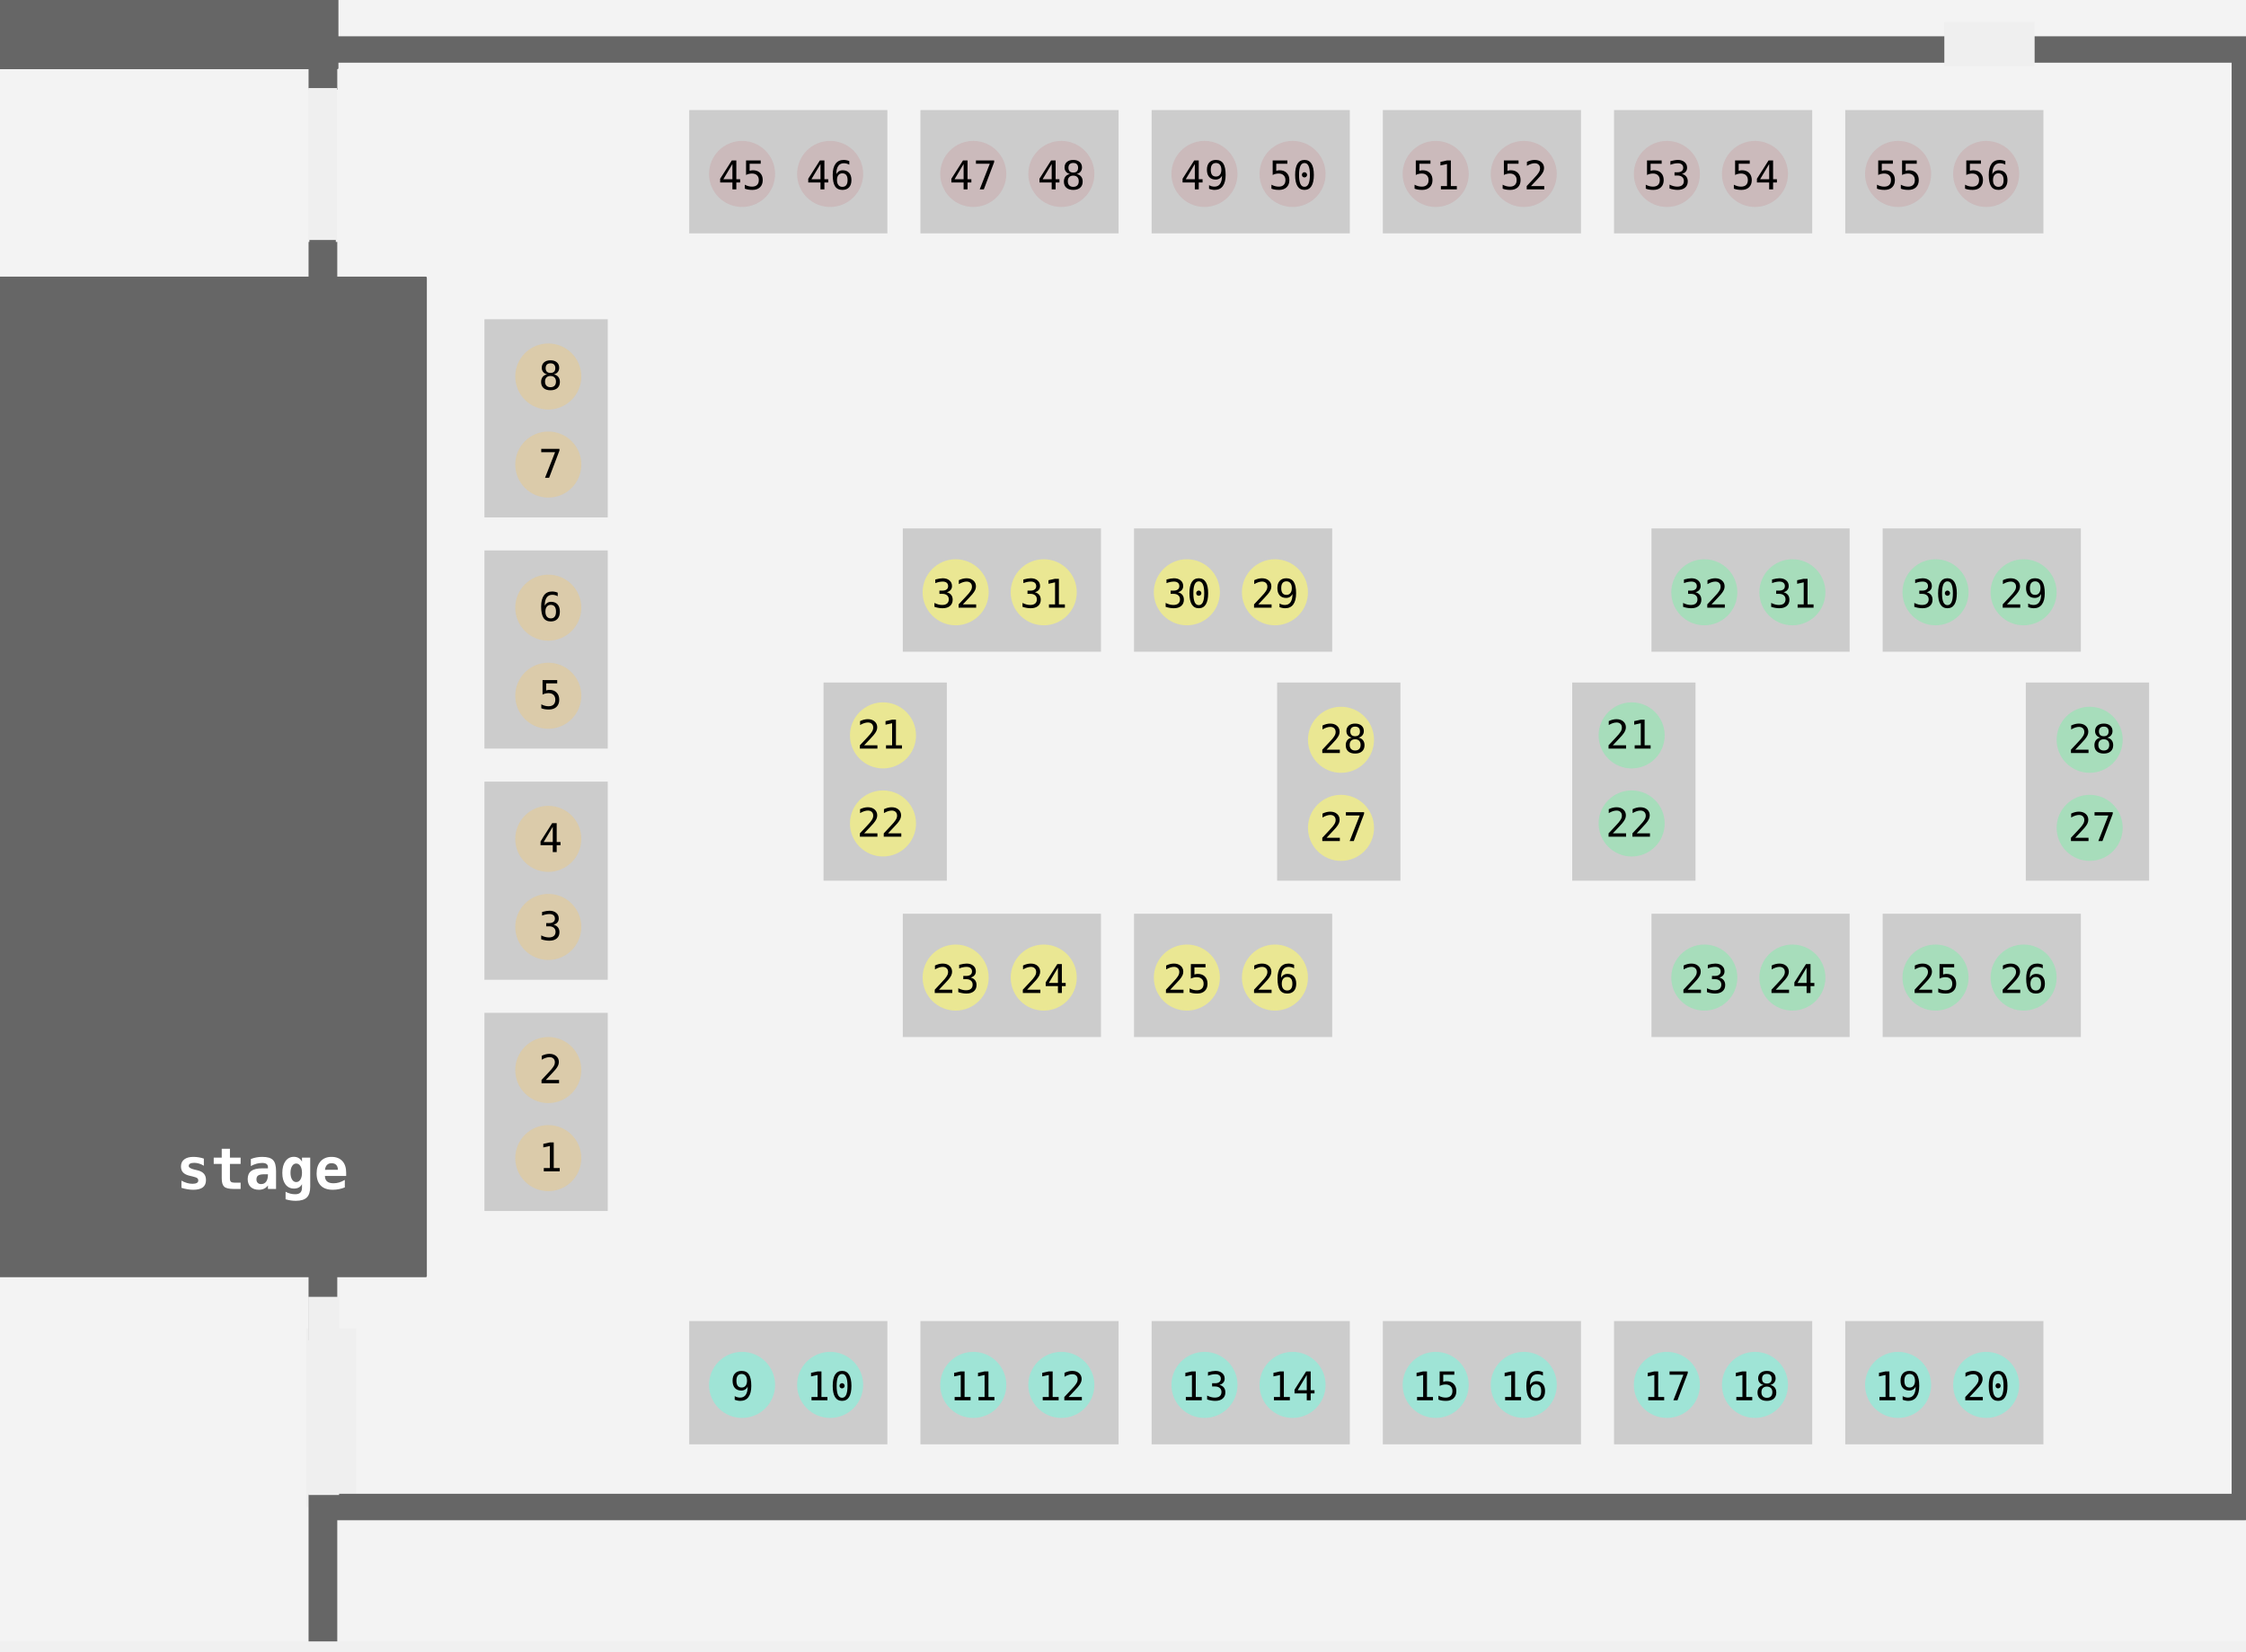
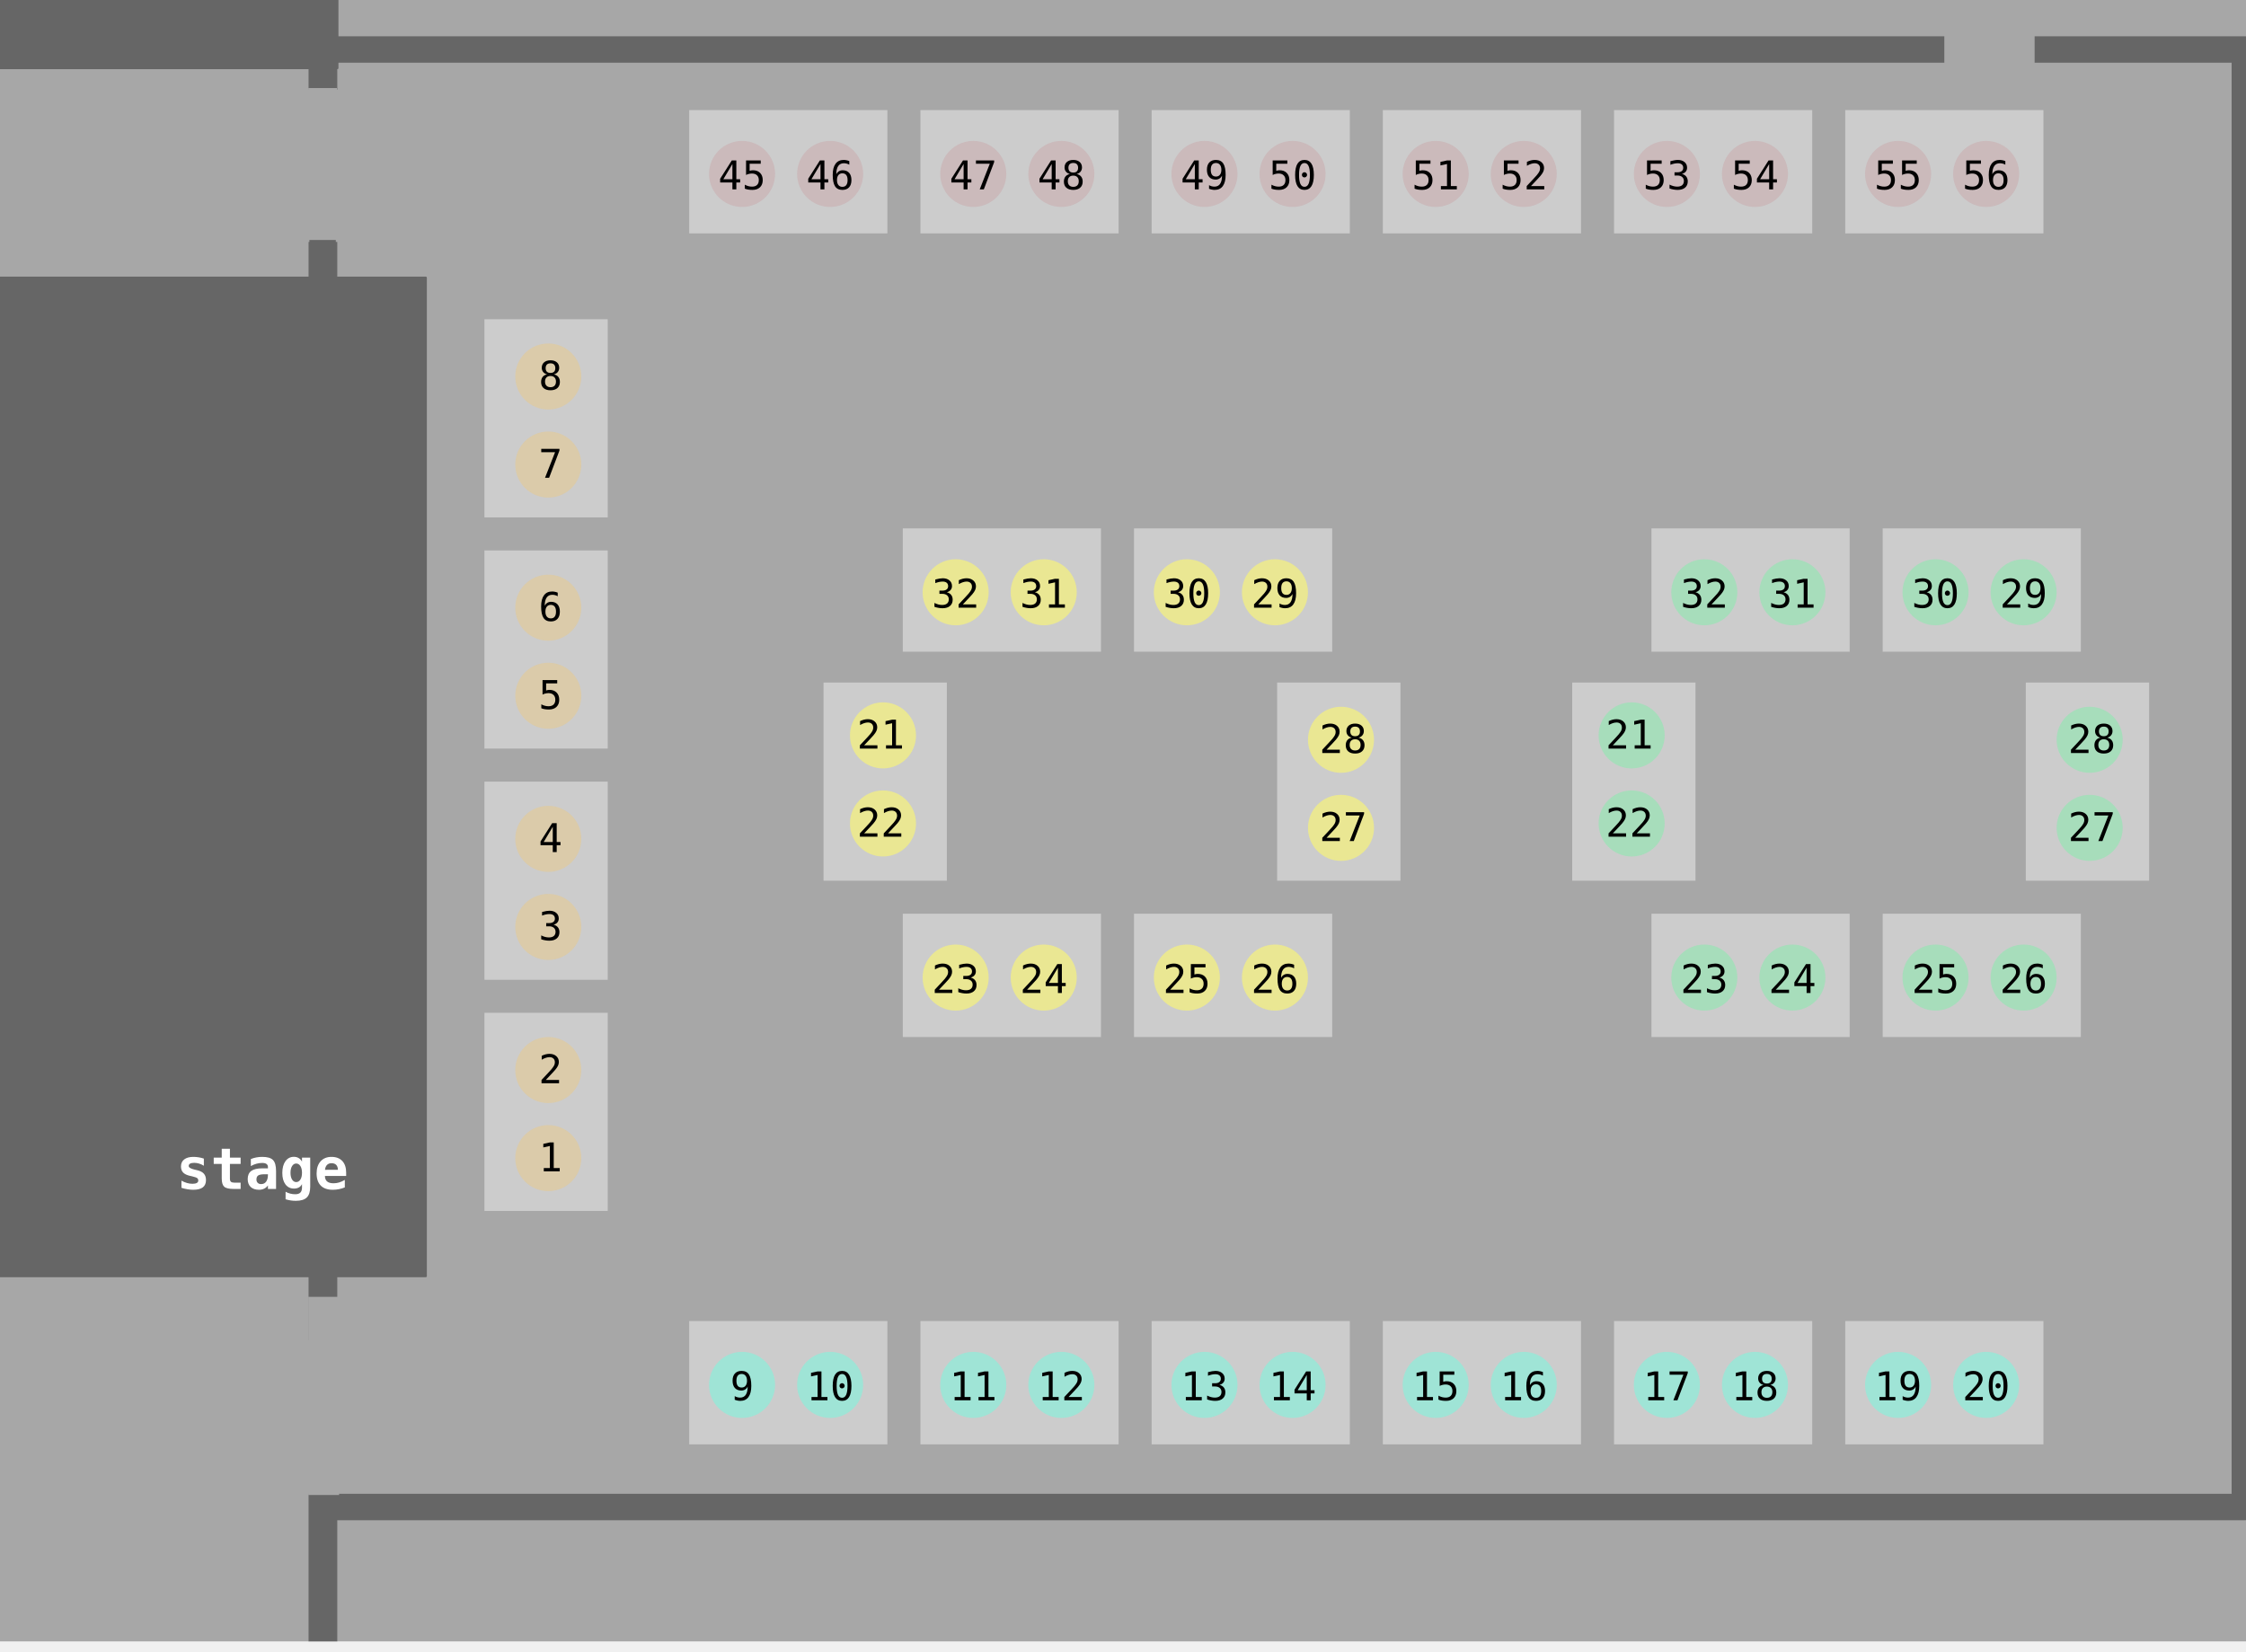
<svg xmlns="http://www.w3.org/2000/svg" version="1.1" viewBox="0.0 0.0 1020 750" fill="none" stroke="none" stroke-linecap="square" stroke-miterlimit="10">
  <style>
	text.desk:not(.selected) {
		font-weight: 500;
	}
	text.desk.selected {
		font-size: 36px;
	}
	circle.desk:not(.selected) {
		opacity: 80%;
	}
	circle.desk.selected {
		r: 30px;
	}
+ 	rect.desk:not(.selected) {
+ 	}
+ 	rect.desk.selected {
+ 		stroke-width: 20px;
+ 		fill: #eee;
+ 	}
+ 	.larger.desk:not(.selected) {
+ 		visibility: hidden;
+ 	}
	 
- 	 
+ 	.floor {
+ 		fill: #a7a7a7;
+ 	}
</style>
  <clipPath id="p.0">
    <path d="m0 0l1051.722 0l0 745.488l-1051.722 0l0 -745.488z" clip-rule="nonzero" />
  </clipPath>
  <g clip-path="url(#p.0)">
-     <path fill="#f3f3f3" d="m0 0l1051.722 0l0 745.488l-1051.722 0z" fill-rule="evenodd" />
-     <path fill="#efefef" d="m139.165 603.367l0 81.102l22.583 0l0 -81.102z" fill-rule="evenodd" />
+     <path class="floor" fill="#f3f3f3" d="m0 0l1051.722 0l0 745.488l-1051.722 0z" fill-rule="evenodd" />
    <g id="struct">
-       <path stroke="#666666" stroke-width="12.0" stroke-linejoin="round" stroke-linecap="butt" d="m146.501 22.475l872.976 0l0 661.984l-872.976 0z" fill-rule="evenodd" />
+       <path class="floor" stroke="#666666" stroke-width="12.0" stroke-linejoin="round" stroke-linecap="butt" d="m146.501 22.475l872.976 0l0 661.984l-872.976 0z" fill-rule="evenodd" />
      <path fill="#666666" d="m0 126.142l193.354 0l0 453.449l-193.354 0z" fill-rule="evenodd" />
      <path stroke="#666666" stroke-width="1.0" stroke-linejoin="round" stroke-linecap="butt" d="m0 126.142l193.354 0l0 453.449l-193.354 0z" fill-rule="evenodd" />
      <path fill="#666666" d="m0 -0.953l153.197 0l0 31.874l-153.197 0z" fill-rule="evenodd" />
      <path stroke="#666666" stroke-width="1.0" stroke-linejoin="round" stroke-linecap="butt" d="m0 -0.953l153.197 0l0 31.874l-153.197 0z" fill-rule="evenodd" />
      <path fill="#666666" d="m153.168 678.43l0 67.969l-13.039 0l0 -67.969z" fill-rule="evenodd" />
      <path fill="#666666" d="m153.167 407.202l0 201.512l-13.039 0l0 -201.512z" fill-rule="evenodd" />
      <path fill="#666666" d="m153.167 109.887l0 201.512l-13.039 0l0 -201.512z" fill-rule="evenodd" />
      <path fill="#666666" d="m153.168 -0.953l0 41.669l-13.039 0l0 -41.669z" fill-rule="evenodd" />
-       <path fill="#efefef" d="m140 589 l0 90 l14 0 l0 -90z" />
-       <path fill="#efefef" d="m883 30 l41 0 l0 -20 l-41 0z" />
-       <path fill="#efefef" d="m140 40 l0 69 l13 0 l0 -69z" />
+       <path class="floor" fill="#efefef" d="m140 589 l0 90 l14 0 l0 -90z" />
+       <path class="floor" fill="#efefef" d="m883 30 l41 0 l0 -20 l-41 0z" />
+       <path class="floor" fill="#efefef" d="m140 40 l0 69 l13 0 l0 -69z" />
    </g>
    <text fill="#fff" font-family="monospace" font-size="26" font-weight="600" x="80" y="540">stage</text>
    <g id="group-A" class="group">
      <g id="desk-A-1-2" transform="translate(220, 550) rotate(-90)">
-         <path class="desk desk-A-1" fill="#ccc" d="m90 0 l0 56 l-90 0 l0 -56z" fill-rule="evenodd" />
+         <rect class="desk desk-A-1 desk-A-1" fill="#ccc" x="0" y="0" width="90" height="56" />
+         <rect class="desk larger desk-A-1 desk-A-1" fill="#ccc" x="-45" y="-28" width="180" height="112" />
        <circle class="desk desk-A-1" fill="#decaa1" cx="24" cy="29" r="15" />
        <circle class="desk desk-A-2" fill="#decaa1" cx="64" cy="29" r="15" />
        <text class="desk desk-A-1" fill="#000" text-anchor="middle" font-family="monospace" font-size="18" font-weight="400" x="30" y="-18" transform="rotate(90)">1</text>
        <text class="desk desk-A-2" fill="#000" text-anchor="middle" font-family="monospace" font-size="18" font-weight="400" x="30" y="-58" transform="rotate(90)">2</text>
      </g>
      <g id="desk-A-3-4" transform="translate(220, 445) rotate(-90)">
-         <path class="desk desk-A-3" fill="#ccc" d="m90 0 l0 56 l-90 0 l0 -56z" fill-rule="evenodd" />
+         <rect class="desk desk-A-3 desk-A-3" fill="#ccc" x="0" y="0" width="90" height="56" />
+         <rect class="desk larger desk-A-3 desk-A-3" fill="#ccc" x="-45" y="-28" width="180" height="112" />
        <circle class="desk desk-A-3" fill="#decaa1" cx="24" cy="29" r="15" />
        <circle class="desk desk-A-4" fill="#decaa1" cx="64" cy="29" r="15" />
        <text class="desk desk-A-3" fill="#000" text-anchor="middle" font-family="monospace" font-size="18" font-weight="400" x="30" y="-18" transform="rotate(90)">3</text>
        <text class="desk desk-A-4" fill="#000" text-anchor="middle" font-family="monospace" font-size="18" font-weight="400" x="30" y="-58" transform="rotate(90)">4</text>
      </g>
      <g id="desk-A-5-6" transform="translate(220, 340) rotate(-90)">
-         <path class="desk desk-A-5" fill="#ccc" d="m90 0 l0 56 l-90 0 l0 -56z" fill-rule="evenodd" />
+         <rect class="desk desk-A-5 desk-A-5" fill="#ccc" x="0" y="0" width="90" height="56" />
+         <rect class="desk larger desk-A-5 desk-A-5" fill="#ccc" x="-45" y="-28" width="180" height="112" />
        <circle class="desk desk-A-5" fill="#decaa1" cx="24" cy="29" r="15" />
        <circle class="desk desk-A-6" fill="#decaa1" cx="64" cy="29" r="15" />
        <text class="desk desk-A-5" fill="#000" text-anchor="middle" font-family="monospace" font-size="18" font-weight="400" x="30" y="-18" transform="rotate(90)">5</text>
        <text class="desk desk-A-6" fill="#000" text-anchor="middle" font-family="monospace" font-size="18" font-weight="400" x="30" y="-58" transform="rotate(90)">6</text>
      </g>
      <g id="desk-A-7-8" transform="translate(220, 235) rotate(-90)">
-         <path class="desk desk-A-7" fill="#ccc" d="m90 0 l0 56 l-90 0 l0 -56z" fill-rule="evenodd" />
+         <rect class="desk desk-A-7 desk-A-7" fill="#ccc" x="0" y="0" width="90" height="56" />
+         <rect class="desk larger desk-A-7 desk-A-7" fill="#ccc" x="-45" y="-28" width="180" height="112" />
        <circle class="desk desk-A-7" fill="#decaa1" cx="24" cy="29" r="15" />
        <circle class="desk desk-A-8" fill="#decaa1" cx="64" cy="29" r="15" />
        <text class="desk desk-A-7" fill="#000" text-anchor="middle" font-family="monospace" font-size="18" font-weight="400" x="30" y="-18" transform="rotate(90)">7</text>
        <text class="desk desk-A-8" fill="#000" text-anchor="middle" font-family="monospace" font-size="18" font-weight="400" x="30" y="-58" transform="rotate(90)">8</text>
      </g>
    </g>
    <g id="group-B" class="group">
      <g id="desk-B-9-10" transform="translate(313, 600) rotate(0)">
-         <path class="desk desk-B-9" fill="#ccc" d="m90 0 l0 56 l-90 0 l0 -56z" fill-rule="evenodd" />
+         <rect class="desk desk-B-9 desk-B-9" fill="#ccc" x="0" y="0" width="90" height="56" />
+         <rect class="desk larger desk-B-9 desk-B-9" fill="#ccc" x="-45" y="-28" width="180" height="112" />
        <circle class="desk desk-B-9" fill="#93ead8" cx="24" cy="29" r="15" />
        <circle class="desk desk-B-10" fill="#93ead8" cx="64" cy="29" r="15" />
        <text class="desk desk-B-9" fill="#000" text-anchor="middle" font-family="monospace" font-size="18" font-weight="400" x="24" y="36">9</text>
        <text class="desk desk-B-10" fill="#000" text-anchor="middle" font-family="monospace" font-size="18" font-weight="400" x="64" y="36">10</text>
      </g>
      <g id="desk-B-11-12" transform="translate(418, 600) rotate(0)">
-         <path class="desk desk-B-11" fill="#ccc" d="m90 0 l0 56 l-90 0 l0 -56z" fill-rule="evenodd" />
+         <rect class="desk desk-B-11 desk-B-11" fill="#ccc" x="0" y="0" width="90" height="56" />
+         <rect class="desk larger desk-B-11 desk-B-11" fill="#ccc" x="-45" y="-28" width="180" height="112" />
        <circle class="desk desk-B-11" fill="#93ead8" cx="24" cy="29" r="15" />
        <circle class="desk desk-B-12" fill="#93ead8" cx="64" cy="29" r="15" />
        <text class="desk desk-B-11" fill="#000" text-anchor="middle" font-family="monospace" font-size="18" font-weight="400" x="24" y="36">11</text>
        <text class="desk desk-B-12" fill="#000" text-anchor="middle" font-family="monospace" font-size="18" font-weight="400" x="64" y="36">12</text>
      </g>
      <g id="desk-B-13-14" transform="translate(523, 600) rotate(0)">
-         <path class="desk desk-B-13" fill="#ccc" d="m90 0 l0 56 l-90 0 l0 -56z" fill-rule="evenodd" />
+         <rect class="desk desk-B-13 desk-B-13" fill="#ccc" x="0" y="0" width="90" height="56" />
+         <rect class="desk larger desk-B-13 desk-B-13" fill="#ccc" x="-45" y="-28" width="180" height="112" />
        <circle class="desk desk-B-13" fill="#93ead8" cx="24" cy="29" r="15" />
        <circle class="desk desk-B-14" fill="#93ead8" cx="64" cy="29" r="15" />
        <text class="desk desk-B-13" fill="#000" text-anchor="middle" font-family="monospace" font-size="18" font-weight="400" x="24" y="36">13</text>
        <text class="desk desk-B-14" fill="#000" text-anchor="middle" font-family="monospace" font-size="18" font-weight="400" x="64" y="36">14</text>
      </g>
      <g id="desk-B-15-16" transform="translate(628, 600) rotate(0)">
-         <path class="desk desk-B-15" fill="#ccc" d="m90 0 l0 56 l-90 0 l0 -56z" fill-rule="evenodd" />
+         <rect class="desk desk-B-15 desk-B-15" fill="#ccc" x="0" y="0" width="90" height="56" />
+         <rect class="desk larger desk-B-15 desk-B-15" fill="#ccc" x="-45" y="-28" width="180" height="112" />
        <circle class="desk desk-B-15" fill="#93ead8" cx="24" cy="29" r="15" />
        <circle class="desk desk-B-16" fill="#93ead8" cx="64" cy="29" r="15" />
        <text class="desk desk-B-15" fill="#000" text-anchor="middle" font-family="monospace" font-size="18" font-weight="400" x="24" y="36">15</text>
        <text class="desk desk-B-16" fill="#000" text-anchor="middle" font-family="monospace" font-size="18" font-weight="400" x="64" y="36">16</text>
      </g>
      <g id="desk-B-17-18" transform="translate(733, 600) rotate(0)">
-         <path class="desk desk-B-17" fill="#ccc" d="m90 0 l0 56 l-90 0 l0 -56z" fill-rule="evenodd" />
+         <rect class="desk desk-B-17 desk-B-17" fill="#ccc" x="0" y="0" width="90" height="56" />
+         <rect class="desk larger desk-B-17 desk-B-17" fill="#ccc" x="-45" y="-28" width="180" height="112" />
        <circle class="desk desk-B-17" fill="#93ead8" cx="24" cy="29" r="15" />
        <circle class="desk desk-B-18" fill="#93ead8" cx="64" cy="29" r="15" />
        <text class="desk desk-B-17" fill="#000" text-anchor="middle" font-family="monospace" font-size="18" font-weight="400" x="24" y="36">17</text>
        <text class="desk desk-B-18" fill="#000" text-anchor="middle" font-family="monospace" font-size="18" font-weight="400" x="64" y="36">18</text>
      </g>
      <g id="desk-B-19-20" transform="translate(838, 600) rotate(0)">
-         <path class="desk desk-B-19" fill="#ccc" d="m90 0 l0 56 l-90 0 l0 -56z" fill-rule="evenodd" />
+         <rect class="desk desk-B-19 desk-B-19" fill="#ccc" x="0" y="0" width="90" height="56" />
+         <rect class="desk larger desk-B-19 desk-B-19" fill="#ccc" x="-45" y="-28" width="180" height="112" />
        <circle class="desk desk-B-19" fill="#93ead8" cx="24" cy="29" r="15" />
        <circle class="desk desk-B-20" fill="#93ead8" cx="64" cy="29" r="15" />
        <text class="desk desk-B-19" fill="#000" text-anchor="middle" font-family="monospace" font-size="18" font-weight="400" x="24" y="36">19</text>
        <text class="desk desk-B-20" fill="#000" text-anchor="middle" font-family="monospace" font-size="18" font-weight="400" x="64" y="36">20</text>
      </g>
    </g>
    <g id="group-C" class="group">
      <g id="desk-C-21-22" transform="translate(430, 310) rotate(90)">
-         <path class="desk desk-C-21" fill="#ccc" d="m90 0 l0 56 l-90 0 l0 -56z" fill-rule="evenodd" />
+         <rect class="desk desk-C-21 desk-C-21" fill="#ccc" x="0" y="0" width="90" height="56" />
+         <rect class="desk larger desk-C-21 desk-C-21" fill="#ccc" x="-45" y="-28" width="180" height="112" />
        <circle class="desk desk-C-21" fill="#f1ee84" cx="24" cy="29" r="15" />
        <circle class="desk desk-C-22" fill="#f1ee84" cx="64" cy="29" r="15" />
        <text class="desk desk-C-21" fill="#000" text-anchor="middle" font-family="monospace" font-size="18" font-weight="400" x="-30" y="30" transform="rotate(-90)">21</text>
        <text class="desk desk-C-22" fill="#000" text-anchor="middle" font-family="monospace" font-size="18" font-weight="400" x="-30" y="70" transform="rotate(-90)">22</text>
      </g>
      <g id="desk-C-23-24" transform="translate(410, 415) rotate(0)">
-         <path class="desk desk-C-23" fill="#ccc" d="m90 0 l0 56 l-90 0 l0 -56z" fill-rule="evenodd" />
+         <rect class="desk desk-C-23 desk-C-23" fill="#ccc" x="0" y="0" width="90" height="56" />
+         <rect class="desk larger desk-C-23 desk-C-23" fill="#ccc" x="-45" y="-28" width="180" height="112" />
        <circle class="desk desk-C-23" fill="#f1ee84" cx="24" cy="29" r="15" />
        <circle class="desk desk-C-24" fill="#f1ee84" cx="64" cy="29" r="15" />
        <text class="desk desk-C-23" fill="#000" text-anchor="middle" font-family="monospace" font-size="18" font-weight="400" x="24" y="36">23</text>
        <text class="desk desk-C-24" fill="#000" text-anchor="middle" font-family="monospace" font-size="18" font-weight="400" x="64" y="36">24</text>
      </g>
      <g id="desk-C-25-26" transform="translate(515, 415) rotate(0)">
-         <path class="desk desk-C-25" fill="#ccc" d="m90 0 l0 56 l-90 0 l0 -56z" fill-rule="evenodd" />
+         <rect class="desk desk-C-25 desk-C-25" fill="#ccc" x="0" y="0" width="90" height="56" />
+         <rect class="desk larger desk-C-25 desk-C-25" fill="#ccc" x="-45" y="-28" width="180" height="112" />
        <circle class="desk desk-C-25" fill="#f1ee84" cx="24" cy="29" r="15" />
        <circle class="desk desk-C-26" fill="#f1ee84" cx="64" cy="29" r="15" />
        <text class="desk desk-C-25" fill="#000" text-anchor="middle" font-family="monospace" font-size="18" font-weight="400" x="24" y="36">25</text>
        <text class="desk desk-C-26" fill="#000" text-anchor="middle" font-family="monospace" font-size="18" font-weight="400" x="64" y="36">26</text>
      </g>
      <g id="desk-C-27-28" transform="translate(580, 400) rotate(-90)">
-         <path class="desk desk-C-27" fill="#ccc" d="m90 0 l0 56 l-90 0 l0 -56z" fill-rule="evenodd" />
+         <rect class="desk desk-C-27 desk-C-27" fill="#ccc" x="0" y="0" width="90" height="56" />
+         <rect class="desk larger desk-C-27 desk-C-27" fill="#ccc" x="-45" y="-28" width="180" height="112" />
        <circle class="desk desk-C-27" fill="#f1ee84" cx="24" cy="29" r="15" />
        <circle class="desk desk-C-28" fill="#f1ee84" cx="64" cy="29" r="15" />
        <text class="desk desk-C-27" fill="#000" text-anchor="middle" font-family="monospace" font-size="18" font-weight="400" x="30" y="-18" transform="rotate(90)">27</text>
        <text class="desk desk-C-28" fill="#000" text-anchor="middle" font-family="monospace" font-size="18" font-weight="400" x="30" y="-58" transform="rotate(90)">28</text>
      </g>
      <g id="desk-C-30-29" transform="translate(515, 240) rotate(0)">
-         <path class="desk desk-C-30" fill="#ccc" d="m90 0 l0 56 l-90 0 l0 -56z" fill-rule="evenodd" />
+         <rect class="desk desk-C-30 desk-C-30" fill="#ccc" x="0" y="0" width="90" height="56" />
+         <rect class="desk larger desk-C-30 desk-C-30" fill="#ccc" x="-45" y="-28" width="180" height="112" />
        <circle class="desk desk-C-30" fill="#f1ee84" cx="24" cy="29" r="15" />
        <circle class="desk desk-C-29" fill="#f1ee84" cx="64" cy="29" r="15" />
        <text class="desk desk-C-30" fill="#000" text-anchor="middle" font-family="monospace" font-size="18" font-weight="400" x="24" y="36">30</text>
        <text class="desk desk-C-29" fill="#000" text-anchor="middle" font-family="monospace" font-size="18" font-weight="400" x="64" y="36">29</text>
      </g>
      <g id="desk-C-32-31" transform="translate(410, 240) rotate(0)">
-         <path class="desk desk-C-32" fill="#ccc" d="m90 0 l0 56 l-90 0 l0 -56z" fill-rule="evenodd" />
+         <rect class="desk desk-C-32 desk-C-32" fill="#ccc" x="0" y="0" width="90" height="56" />
+         <rect class="desk larger desk-C-32 desk-C-32" fill="#ccc" x="-45" y="-28" width="180" height="112" />
        <circle class="desk desk-C-32" fill="#f1ee84" cx="24" cy="29" r="15" />
        <circle class="desk desk-C-31" fill="#f1ee84" cx="64" cy="29" r="15" />
        <text class="desk desk-C-32" fill="#000" text-anchor="middle" font-family="monospace" font-size="18" font-weight="400" x="24" y="36">32</text>
        <text class="desk desk-C-31" fill="#000" text-anchor="middle" font-family="monospace" font-size="18" font-weight="400" x="64" y="36">31</text>
      </g>
    </g>
    <g id="group-D" class="group">
      <g id="desk-D-21-22" transform="translate(770, 310) rotate(90)">
-         <path class="desk desk-D-21" fill="#ccc" d="m90 0 l0 56 l-90 0 l0 -56z" fill-rule="evenodd" />
+         <rect class="desk desk-D-21 desk-D-21" fill="#ccc" x="0" y="0" width="90" height="56" />
+         <rect class="desk larger desk-D-21 desk-D-21" fill="#ccc" x="-45" y="-28" width="180" height="112" />
        <circle class="desk desk-D-21" fill="#9de1b7" cx="24" cy="29" r="15" />
        <circle class="desk desk-D-22" fill="#9de1b7" cx="64" cy="29" r="15" />
        <text class="desk desk-D-21" fill="#000" text-anchor="middle" font-family="monospace" font-size="18" font-weight="400" x="-30" y="30" transform="rotate(-90)">21</text>
        <text class="desk desk-D-22" fill="#000" text-anchor="middle" font-family="monospace" font-size="18" font-weight="400" x="-30" y="70" transform="rotate(-90)">22</text>
      </g>
      <g id="desk-D-23-24" transform="translate(750, 415) rotate(0)">
-         <path class="desk desk-D-23" fill="#ccc" d="m90 0 l0 56 l-90 0 l0 -56z" fill-rule="evenodd" />
+         <rect class="desk desk-D-23 desk-D-23" fill="#ccc" x="0" y="0" width="90" height="56" />
+         <rect class="desk larger desk-D-23 desk-D-23" fill="#ccc" x="-45" y="-28" width="180" height="112" />
        <circle class="desk desk-D-23" fill="#9de1b7" cx="24" cy="29" r="15" />
        <circle class="desk desk-D-24" fill="#9de1b7" cx="64" cy="29" r="15" />
        <text class="desk desk-D-23" fill="#000" text-anchor="middle" font-family="monospace" font-size="18" font-weight="400" x="24" y="36">23</text>
        <text class="desk desk-D-24" fill="#000" text-anchor="middle" font-family="monospace" font-size="18" font-weight="400" x="64" y="36">24</text>
      </g>
      <g id="desk-D-25-26" transform="translate(855, 415) rotate(0)">
-         <path class="desk desk-D-25" fill="#ccc" d="m90 0 l0 56 l-90 0 l0 -56z" fill-rule="evenodd" />
+         <rect class="desk desk-D-25 desk-D-25" fill="#ccc" x="0" y="0" width="90" height="56" />
+         <rect class="desk larger desk-D-25 desk-D-25" fill="#ccc" x="-45" y="-28" width="180" height="112" />
        <circle class="desk desk-D-25" fill="#9de1b7" cx="24" cy="29" r="15" />
        <circle class="desk desk-D-26" fill="#9de1b7" cx="64" cy="29" r="15" />
        <text class="desk desk-D-25" fill="#000" text-anchor="middle" font-family="monospace" font-size="18" font-weight="400" x="24" y="36">25</text>
        <text class="desk desk-D-26" fill="#000" text-anchor="middle" font-family="monospace" font-size="18" font-weight="400" x="64" y="36">26</text>
      </g>
      <g id="desk-D-27-28" transform="translate(920, 400) rotate(-90)">
-         <path class="desk desk-D-27" fill="#ccc" d="m90 0 l0 56 l-90 0 l0 -56z" fill-rule="evenodd" />
+         <rect class="desk desk-D-27 desk-D-27" fill="#ccc" x="0" y="0" width="90" height="56" />
+         <rect class="desk larger desk-D-27 desk-D-27" fill="#ccc" x="-45" y="-28" width="180" height="112" />
        <circle class="desk desk-D-27" fill="#9de1b7" cx="24" cy="29" r="15" />
        <circle class="desk desk-D-28" fill="#9de1b7" cx="64" cy="29" r="15" />
        <text class="desk desk-D-27" fill="#000" text-anchor="middle" font-family="monospace" font-size="18" font-weight="400" x="30" y="-18" transform="rotate(90)">27</text>
        <text class="desk desk-D-28" fill="#000" text-anchor="middle" font-family="monospace" font-size="18" font-weight="400" x="30" y="-58" transform="rotate(90)">28</text>
      </g>
      <g id="desk-D-30-29" transform="translate(855, 240) rotate(0)">
-         <path class="desk desk-D-30" fill="#ccc" d="m90 0 l0 56 l-90 0 l0 -56z" fill-rule="evenodd" />
+         <rect class="desk desk-D-30 desk-D-30" fill="#ccc" x="0" y="0" width="90" height="56" />
+         <rect class="desk larger desk-D-30 desk-D-30" fill="#ccc" x="-45" y="-28" width="180" height="112" />
        <circle class="desk desk-D-30" fill="#9de1b7" cx="24" cy="29" r="15" />
        <circle class="desk desk-D-29" fill="#9de1b7" cx="64" cy="29" r="15" />
        <text class="desk desk-D-30" fill="#000" text-anchor="middle" font-family="monospace" font-size="18" font-weight="400" x="24" y="36">30</text>
        <text class="desk desk-D-29" fill="#000" text-anchor="middle" font-family="monospace" font-size="18" font-weight="400" x="64" y="36">29</text>
      </g>
      <g id="desk-D-32-31" transform="translate(750, 240) rotate(0)">
-         <path class="desk desk-D-32" fill="#ccc" d="m90 0 l0 56 l-90 0 l0 -56z" fill-rule="evenodd" />
+         <rect class="desk desk-D-32 desk-D-32" fill="#ccc" x="0" y="0" width="90" height="56" />
+         <rect class="desk larger desk-D-32 desk-D-32" fill="#ccc" x="-45" y="-28" width="180" height="112" />
        <circle class="desk desk-D-32" fill="#9de1b7" cx="24" cy="29" r="15" />
        <circle class="desk desk-D-31" fill="#9de1b7" cx="64" cy="29" r="15" />
        <text class="desk desk-D-32" fill="#000" text-anchor="middle" font-family="monospace" font-size="18" font-weight="400" x="24" y="36">32</text>
        <text class="desk desk-D-31" fill="#000" text-anchor="middle" font-family="monospace" font-size="18" font-weight="400" x="64" y="36">31</text>
      </g>
    </g>
    <g id="group-E" class="group">
      <g id="desk-E-45-46" transform="translate(313, 50) rotate(0)">
-         <path class="desk desk-E-45" fill="#ccc" d="m90 0 l0 56 l-90 0 l0 -56z" fill-rule="evenodd" />
+         <rect class="desk desk-E-45 desk-E-45" fill="#ccc" x="0" y="0" width="90" height="56" />
+         <rect class="desk larger desk-E-45 desk-E-45" fill="#ccc" x="-45" y="-28" width="180" height="112" />
        <circle class="desk desk-E-45" fill="#cab5b7" cx="24" cy="29" r="15" />
        <circle class="desk desk-E-46" fill="#cab5b7" cx="64" cy="29" r="15" />
        <text class="desk desk-E-45" fill="#000" text-anchor="middle" font-family="monospace" font-size="18" font-weight="400" x="24" y="36">45</text>
        <text class="desk desk-E-46" fill="#000" text-anchor="middle" font-family="monospace" font-size="18" font-weight="400" x="64" y="36">46</text>
      </g>
      <g id="desk-E-47-48" transform="translate(418, 50) rotate(0)">
-         <path class="desk desk-E-47" fill="#ccc" d="m90 0 l0 56 l-90 0 l0 -56z" fill-rule="evenodd" />
+         <rect class="desk desk-E-47 desk-E-47" fill="#ccc" x="0" y="0" width="90" height="56" />
+         <rect class="desk larger desk-E-47 desk-E-47" fill="#ccc" x="-45" y="-28" width="180" height="112" />
        <circle class="desk desk-E-47" fill="#cab5b7" cx="24" cy="29" r="15" />
        <circle class="desk desk-E-48" fill="#cab5b7" cx="64" cy="29" r="15" />
        <text class="desk desk-E-47" fill="#000" text-anchor="middle" font-family="monospace" font-size="18" font-weight="400" x="24" y="36">47</text>
        <text class="desk desk-E-48" fill="#000" text-anchor="middle" font-family="monospace" font-size="18" font-weight="400" x="64" y="36">48</text>
      </g>
      <g id="desk-E-49-50" transform="translate(523, 50) rotate(0)">
-         <path class="desk desk-E-49" fill="#ccc" d="m90 0 l0 56 l-90 0 l0 -56z" fill-rule="evenodd" />
+         <rect class="desk desk-E-49 desk-E-49" fill="#ccc" x="0" y="0" width="90" height="56" />
+         <rect class="desk larger desk-E-49 desk-E-49" fill="#ccc" x="-45" y="-28" width="180" height="112" />
        <circle class="desk desk-E-49" fill="#cab5b7" cx="24" cy="29" r="15" />
        <circle class="desk desk-E-50" fill="#cab5b7" cx="64" cy="29" r="15" />
        <text class="desk desk-E-49" fill="#000" text-anchor="middle" font-family="monospace" font-size="18" font-weight="400" x="24" y="36">49</text>
        <text class="desk desk-E-50" fill="#000" text-anchor="middle" font-family="monospace" font-size="18" font-weight="400" x="64" y="36">50</text>
      </g>
      <g id="desk-E-51-52" transform="translate(628, 50) rotate(0)">
-         <path class="desk desk-E-51" fill="#ccc" d="m90 0 l0 56 l-90 0 l0 -56z" fill-rule="evenodd" />
+         <rect class="desk desk-E-51 desk-E-51" fill="#ccc" x="0" y="0" width="90" height="56" />
+         <rect class="desk larger desk-E-51 desk-E-51" fill="#ccc" x="-45" y="-28" width="180" height="112" />
        <circle class="desk desk-E-51" fill="#cab5b7" cx="24" cy="29" r="15" />
        <circle class="desk desk-E-52" fill="#cab5b7" cx="64" cy="29" r="15" />
        <text class="desk desk-E-51" fill="#000" text-anchor="middle" font-family="monospace" font-size="18" font-weight="400" x="24" y="36">51</text>
        <text class="desk desk-E-52" fill="#000" text-anchor="middle" font-family="monospace" font-size="18" font-weight="400" x="64" y="36">52</text>
      </g>
      <g id="desk-E-53-54" transform="translate(733, 50) rotate(0)">
-         <path class="desk desk-E-53" fill="#ccc" d="m90 0 l0 56 l-90 0 l0 -56z" fill-rule="evenodd" />
+         <rect class="desk desk-E-53 desk-E-53" fill="#ccc" x="0" y="0" width="90" height="56" />
+         <rect class="desk larger desk-E-53 desk-E-53" fill="#ccc" x="-45" y="-28" width="180" height="112" />
        <circle class="desk desk-E-53" fill="#cab5b7" cx="24" cy="29" r="15" />
        <circle class="desk desk-E-54" fill="#cab5b7" cx="64" cy="29" r="15" />
        <text class="desk desk-E-53" fill="#000" text-anchor="middle" font-family="monospace" font-size="18" font-weight="400" x="24" y="36">53</text>
        <text class="desk desk-E-54" fill="#000" text-anchor="middle" font-family="monospace" font-size="18" font-weight="400" x="64" y="36">54</text>
      </g>
      <g id="desk-E-55-56" transform="translate(838, 50) rotate(0)">
-         <path class="desk desk-E-55" fill="#ccc" d="m90 0 l0 56 l-90 0 l0 -56z" fill-rule="evenodd" />
+         <rect class="desk desk-E-55 desk-E-55" fill="#ccc" x="0" y="0" width="90" height="56" />
+         <rect class="desk larger desk-E-55 desk-E-55" fill="#ccc" x="-45" y="-28" width="180" height="112" />
        <circle class="desk desk-E-55" fill="#cab5b7" cx="24" cy="29" r="15" />
        <circle class="desk desk-E-56" fill="#cab5b7" cx="64" cy="29" r="15" />
        <text class="desk desk-E-55" fill="#000" text-anchor="middle" font-family="monospace" font-size="18" font-weight="400" x="24" y="36">55</text>
        <text class="desk desk-E-56" fill="#000" text-anchor="middle" font-family="monospace" font-size="18" font-weight="400" x="64" y="36">56</text>
      </g>
    </g>
  </g>
</svg>
